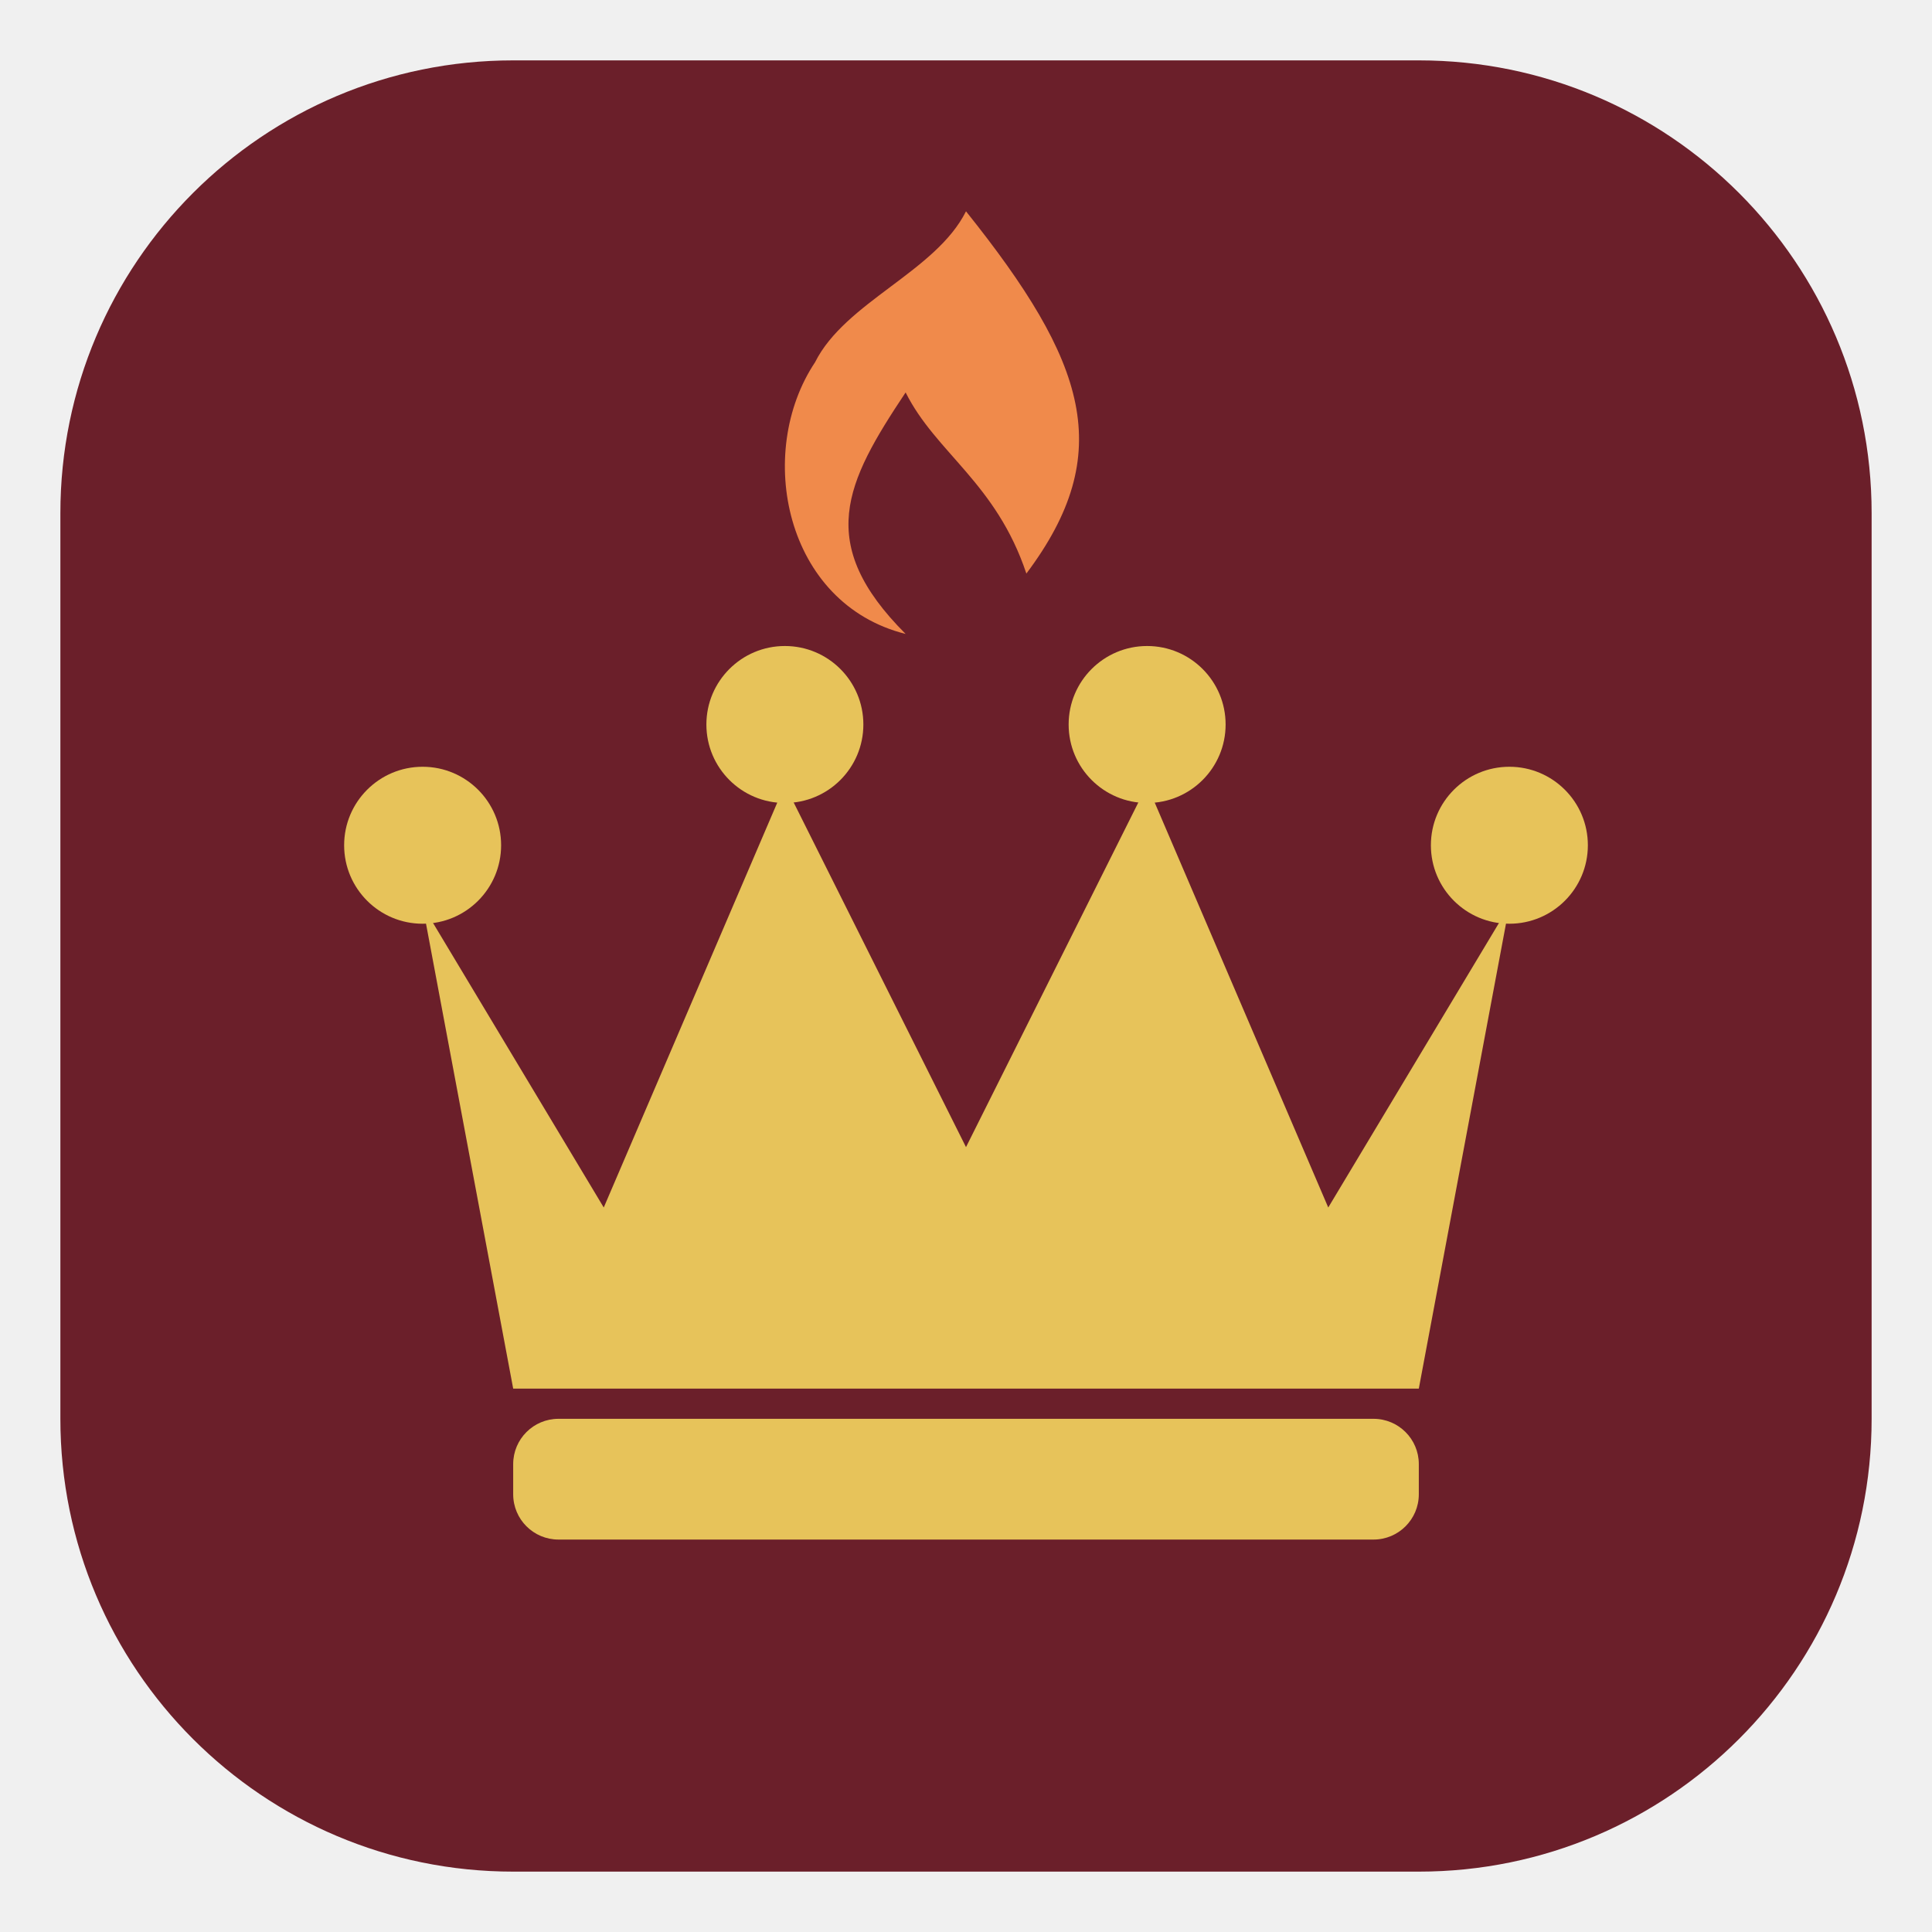
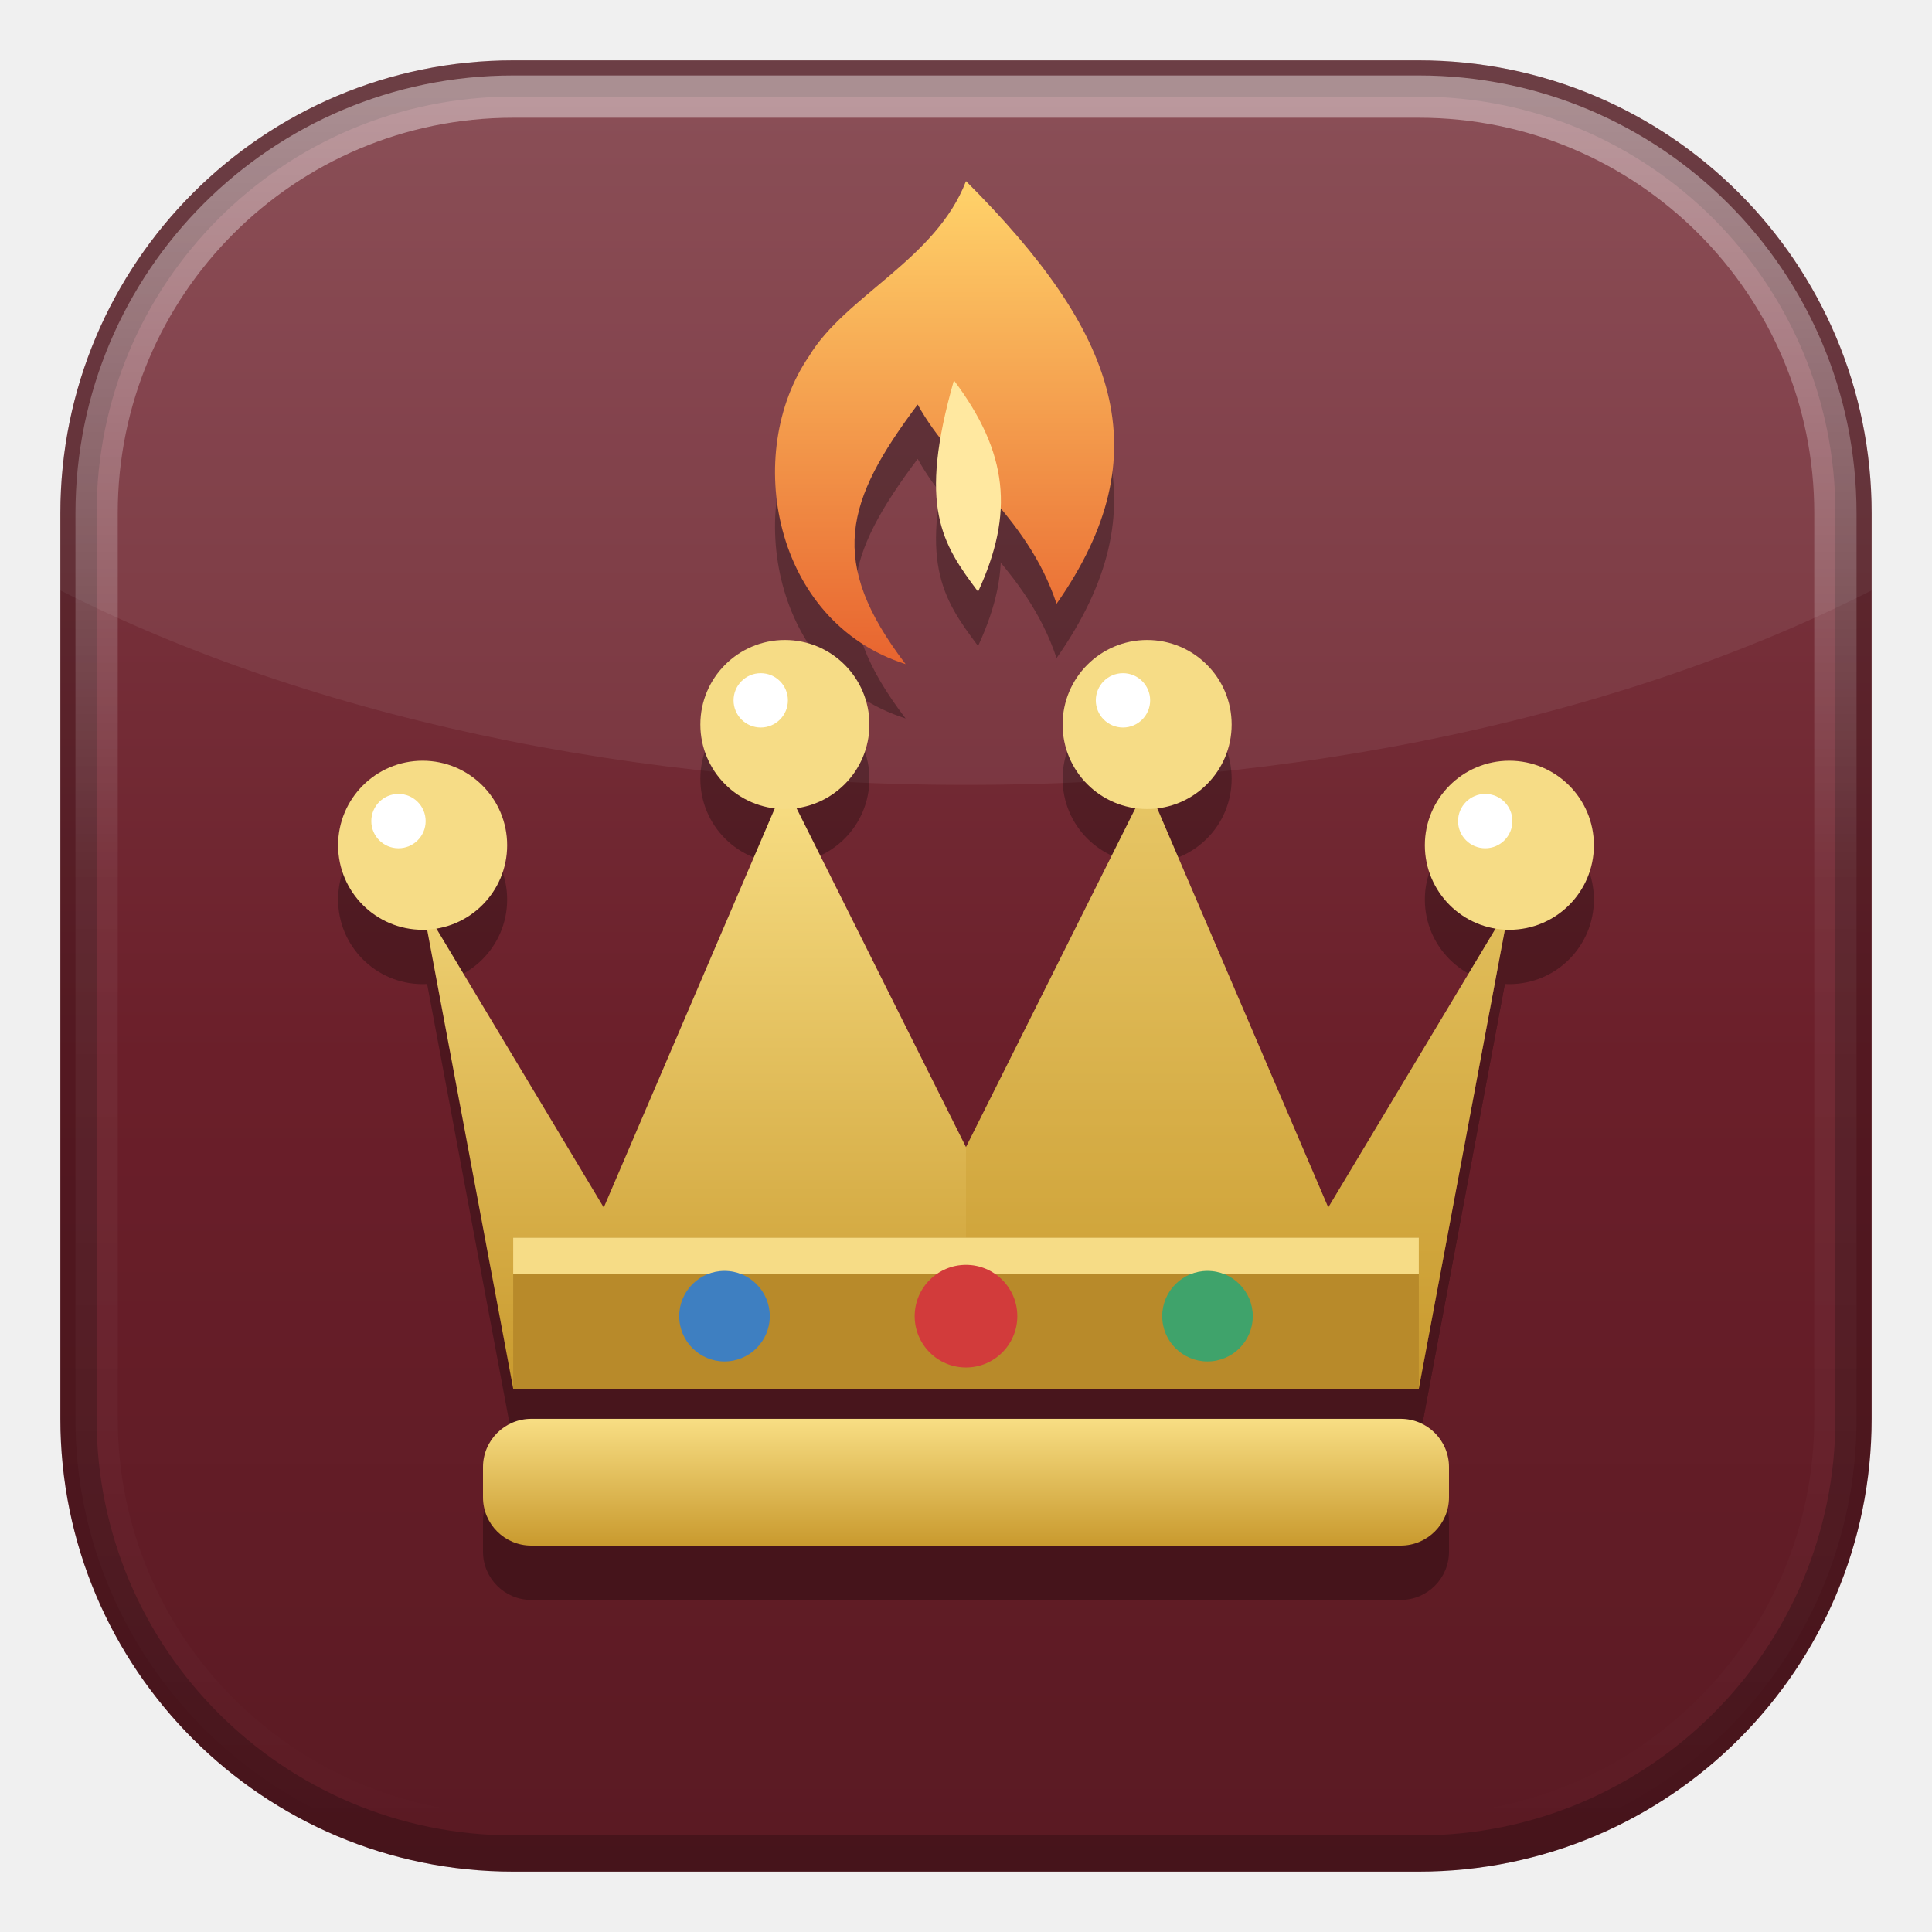
<svg xmlns="http://www.w3.org/2000/svg" width="128" height="128" viewBox="0 0 64 64">
-   <rect x="2" y="2" width="60" height="60" rx="15" fill="#6B1F2A" />
-   <path d="M14 30 L20 40 L26 26 L32 38 L38 26 L44 40 L50 30 L47 46 H17 Z" fill="#E7C35A" />
-   <rect x="17" y="47" width="30" height="4" rx="1.5" fill="#E7C35A" />
-   <circle cx="14" cy="28" r="2.6" fill="#E7C35A" />
-   <circle cx="26" cy="24" r="2.6" fill="#E7C35A" />
-   <circle cx="38" cy="24" r="2.6" fill="#E7C35A" />
-   <circle cx="50" cy="28" r="2.6" fill="#E7C35A" />
-   <path d="M32 7 C36 12 37 15 34 19 C33 16 31 15 30 13 C28 16 27 18 30 21 C26 20 25 15 27 12 C28 10 31 9 32 7 Z" fill="#F08A4B" />
+   <defs>
+     <linearGradient id="bg" x1="0" y1="0" x2="0" y2="1">
+       <stop offset="0" stop-color="#83434C" />
+       <stop offset="0.55" stop-color="#6B1F2A" />
+       <stop offset="1" stop-color="#5A1A23" />
+     </linearGradient>
+     <linearGradient id="rim" x1="0" y1="0" x2="0" y2="1">
+       <stop offset="0" stop-color="#FFFFFF" stop-opacity="0.42" />
+       <stop offset="0.45" stop-color="#FFFFFF" stop-opacity="0.06" />
+       <stop offset="1" stop-color="#FFFFFF" stop-opacity="0" />
+     </linearGradient>
+     <clipPath id="cb">
+       <rect x="2" y="2" width="60" height="60" rx="15" />
+     </clipPath>
+     <linearGradient id="gold" x1="0" y1="0" x2="0" y2="1">
+       <stop offset="0" stop-color="#F8DE84" />
+       <stop offset="1" stop-color="#C99A2E" />
+     </linearGradient>
+     <linearGradient id="flame" x1="0" y1="0" x2="0" y2="1">
+       <stop offset="0" stop-color="#FFD36A" />
+       <stop offset="1" stop-color="#E8642F" />
+     </linearGradient>
+   </defs>
+   <rect x="2" y="2" width="60" height="60" rx="15" fill="url(#bg)" />
+   <g clip-path="url(#cb)">
+     <ellipse cx="32" cy="2" rx="44" ry="24" fill="#FFFFFF" fill-opacity="0.07" />
+   </g>
+   <g clip-path="url(#cb)" />
+   <g opacity="0.28" transform="translate(0 1.8)">
+     <path d="M32 6 C37 11 38.5 15 35 20 C34 17 31.6 15.6 30.4 13.4 C28 16.6 27.4 18.6 30 22 C25.6 20.6 24.6 15 26.8 11.8 C28 9.8 31 8.6 32 6 Z" fill="#000000" />
+     <path d="M31.6 12.6 C33.4 15 33.6 17 32.4 19.6 C31.2 18 30.4 16.8 31.6 12.6 Z" fill="#000000" />
+     <path d="M14 30 L20 40 L26 26 L32 38 L38 26 L44 40 L50 30 L47 46 H17 Z" fill="#000000" />
+     <path d="M32 38 L38 26 L44 40 L50 30 L47 46 H32 Z" fill="#000000" />
+     <rect x="17" y="41" width="30" height="5" fill="#000000" />
+     <rect x="17" y="41" width="30" height="1.2" fill="#000000" />
+     <circle cx="24" cy="43.6" r="1.5" fill="#000000" />
+     <circle cx="32" cy="43.6" r="1.7" fill="#000000" />
+     <circle cx="40" cy="43.6" r="1.5" fill="#000000" />
+     <rect x="16" y="47" width="32" height="4.2" rx="1.6" fill="#000000" />
+     <circle cx="14" cy="28" r="2.8" fill="#000000" />
+     <circle cx="26" cy="24" r="2.8" fill="#000000" />
+     <circle cx="38" cy="24" r="2.8" fill="#000000" />
+     <circle cx="50" cy="28" r="2.8" fill="#000000" />
+     <circle cx="13.2" cy="27.2" r="0.9" fill="#000000" />
+     <circle cx="25.2" cy="23.2" r="0.9" fill="#000000" />
+     <circle cx="37.2" cy="23.2" r="0.9" fill="#000000" />
+     <circle cx="49.2" cy="27.2" r="0.9" fill="#000000" />
+   </g>
+   <path d="M32 6 C37 11 38.5 15 35 20 C34 17 31.6 15.6 30.4 13.4 C28 16.6 27.4 18.6 30 22 C25.6 20.6 24.6 15 26.8 11.8 C28 9.8 31 8.6 32 6 Z" fill="url(#flame)" />
+   <path d="M31.6 12.6 C33.4 15 33.6 17 32.4 19.6 C31.2 18 30.4 16.8 31.6 12.6 Z" fill="#FFE8A0" />
+   <path d="M14 30 L20 40 L26 26 L32 38 L38 26 L44 40 L50 30 L47 46 H17 Z" fill="url(#gold)" />
+   <path d="M32 38 L38 26 L44 40 L50 30 L47 46 H32 Z" fill="#C99A2E" opacity="0.35" />
+   <rect x="17" y="41" width="30" height="5" fill="#B88A2A" />
+   <rect x="17" y="41" width="30" height="1.2" fill="#F6DC86" />
+   <circle cx="24" cy="43.6" r="1.5" fill="#3E7FC1" />
+   <circle cx="32" cy="43.6" r="1.7" fill="#D23B3B" />
+   <circle cx="40" cy="43.6" r="1.5" fill="#3FA36B" />
+   <rect x="16" y="47" width="32" height="4.2" rx="1.6" fill="url(#gold)" />
+   <circle cx="14" cy="28" r="2.8" fill="#F6DC86" />
+   <circle cx="26" cy="24" r="2.8" fill="#F6DC86" />
+   <circle cx="38" cy="24" r="2.8" fill="#F6DC86" />
+   <circle cx="50" cy="28" r="2.8" fill="#F6DC86" />
+   <circle cx="13.2" cy="27.2" r="0.9" fill="#FFFFFF" />
+   <circle cx="25.2" cy="23.2" r="0.9" fill="#FFFFFF" />
+   <circle cx="37.2" cy="23.2" r="0.9" fill="#FFFFFF" />
+   <circle cx="49.2" cy="27.2" r="0.9" fill="#FFFFFF" />
+   <rect x="2.6" y="2.6" width="58.8" height="58.8" rx="14.4" fill="none" stroke="#000000" stroke-opacity="0.22" stroke-width="1.2" />
+   <rect x="3.2" y="3.2" width="57.6" height="57.6" rx="13.8" fill="none" stroke="url(#rim)" stroke-width="1.4" />
</svg>
